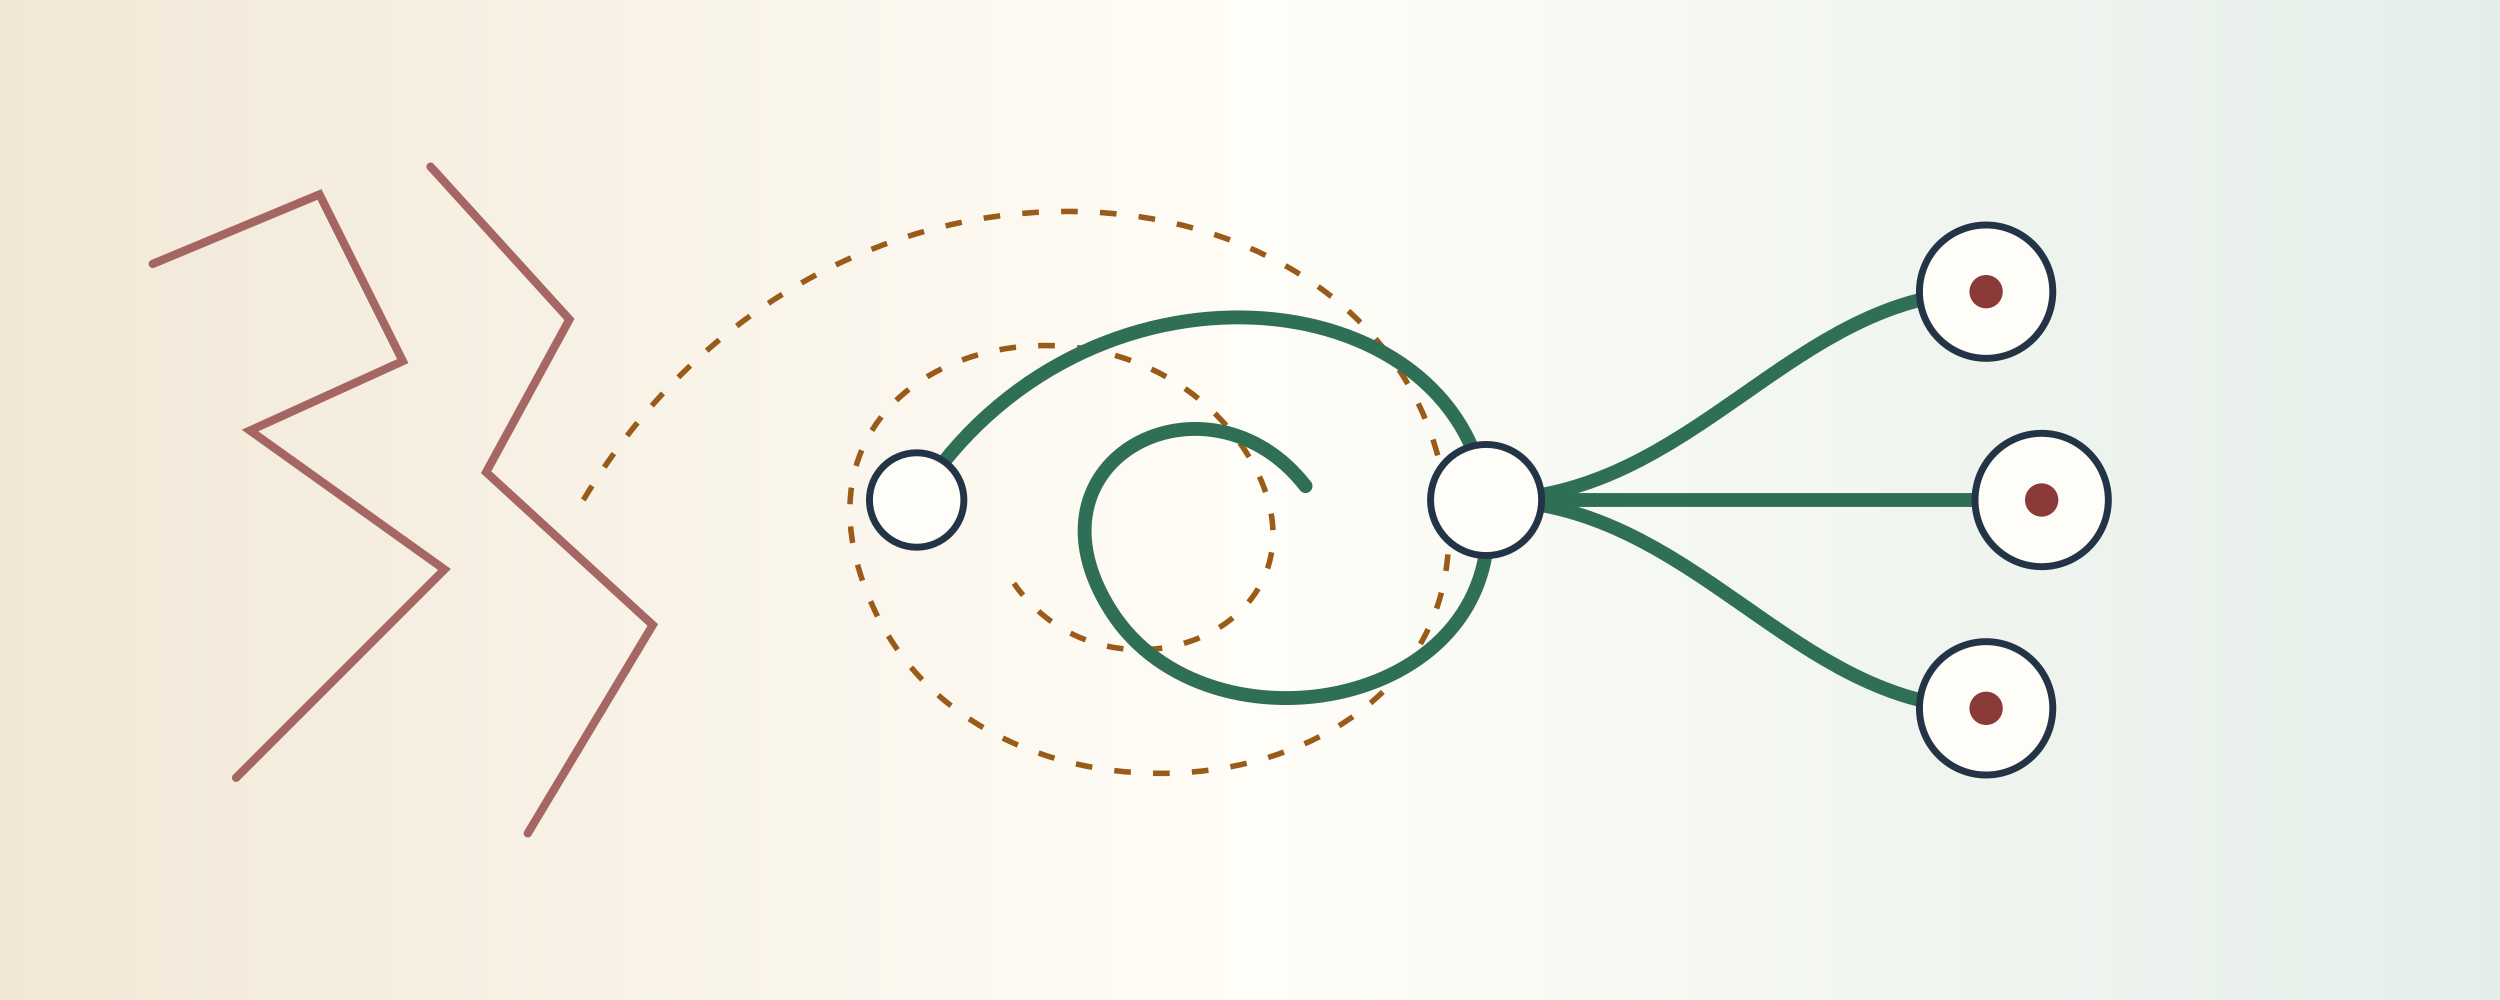
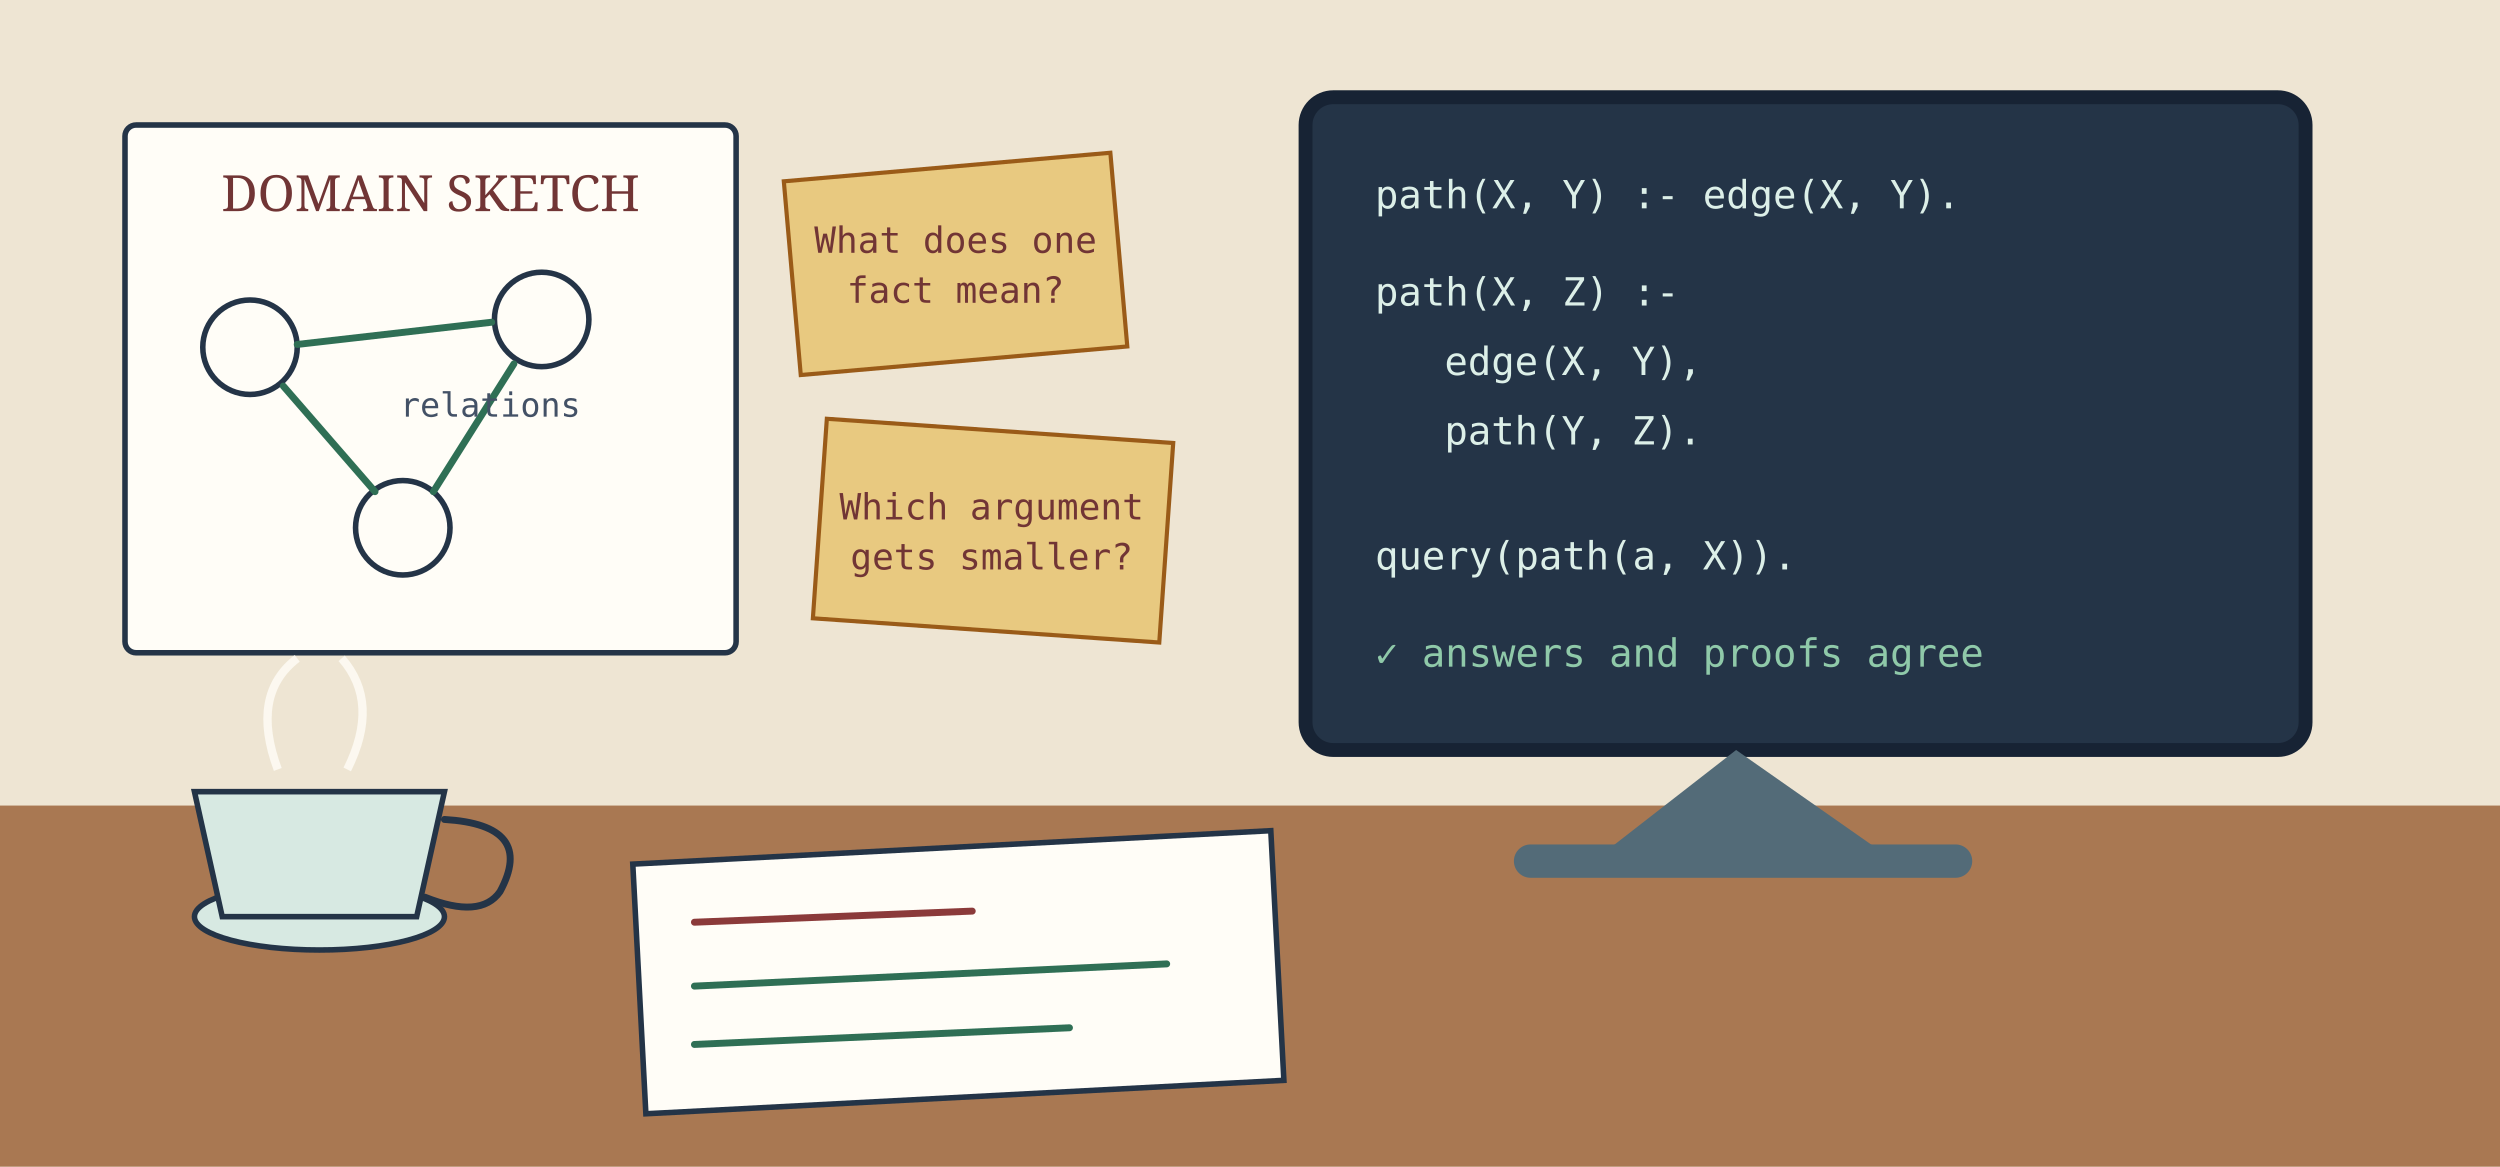
- <svg xmlns="http://www.w3.org/2000/svg" width="900" height="360" viewBox="0 0 900 360" role="img" aria-labelledby="title desc">
-   <defs>
-     <linearGradient id="field" x1="0" x2="1">
-       <stop offset="0" stop-color="#f1e7d6" />
-       <stop offset=".5" stop-color="#fffdf7" />
-       <stop offset="1" stop-color="#e4eee9" />
-     </linearGradient>
-     <style>
-       .rough{fill:none;stroke:#8b3a3a;stroke-width:3;stroke-linecap:round;opacity:.75}
-       .guide{fill:none;stroke:#9a5b18;stroke-width:2;stroke-dasharray:6 8}
-       .form{fill:none;stroke:#2f6f55;stroke-width:5;stroke-linecap:round}
-       .joint{fill:#fffdf7;stroke:#243447;stroke-width:2.5}
-     </style>
-   </defs>
-   <rect width="900" height="360" fill="url(#field)" />
-   <path class="rough" d="M55 95 L115 70 L145 130 L90 155 L160 205 L85 280" />
-   <path class="rough" d="M155 60 L205 115 L175 170 L235 225 L190 300" />
-   <path class="guide" d="M210 180 C300 30 500 55 520 175 C540 290 360 315 315 220 C270 125 405 90 450 165 C485 225 400 260 365 210" />
-   <path class="form" d="M330 180 C390 85 525 100 535 180 C545 255 435 275 400 220 C365 165 435 130 470 175" />
-   <path class="form" d="M535 180 C610 180 645 105 715 105" />
-   <path class="form" d="M535 180 C620 180 650 180 735 180" />
-   <path class="form" d="M535 180 C610 180 645 255 715 255" />
-   <circle class="joint" cx="330" cy="180" r="17" />
-   <circle class="joint" cx="535" cy="180" r="20" />
-   <circle class="joint" cx="715" cy="105" r="24" />
-   <circle class="joint" cx="735" cy="180" r="24" />
-   <circle class="joint" cx="715" cy="255" r="24" />
-   <circle cx="715" cy="105" r="6" fill="#8b3a3a" />
-   <circle cx="735" cy="180" r="6" fill="#8b3a3a" />
-   <circle cx="715" cy="255" r="6" fill="#8b3a3a" />
+ <svg xmlns="http://www.w3.org/2000/svg" width="900" height="420" viewBox="0 0 900 420" role="img" aria-labelledby="title desc">
+   <style>
+     .wall{fill:#eee5d3}.desk{fill:#a97852}.paper{fill:#fffdf7;stroke:#243447;stroke-width:2}
+     .screen{fill:#243447;stroke:#172334;stroke-width:5}.code{fill:#dcefe8;font:14px ui-monospace,monospace}
+     .ink{fill:none;stroke:#243447;stroke-width:2.5;stroke-linecap:round}.red{stroke:#8b3a3a}.green{stroke:#2f6f55}
+     .note{fill:#e8c980;stroke:#9a5b18;stroke-width:1.5}.cup{fill:#d7e9e2;stroke:#243447;stroke-width:2}
+   </style>
+   <rect width="900" height="420" class="wall" />
+   <rect y="290" width="900" height="130" class="desk" />
+   <rect class="paper" x="45" y="45" width="220" height="190" rx="4" />
+   <text x="155" y="76" text-anchor="middle" fill="#713535" font-family="Georgia,serif" font-size="18">DOMAIN SKETCH</text>
+   <circle cx="90" cy="125" r="17" fill="#fffdf7" stroke="#243447" stroke-width="2" />
+   <circle cx="195" cy="115" r="17" fill="#fffdf7" stroke="#243447" stroke-width="2" />
+   <circle cx="145" cy="190" r="17" fill="#fffdf7" stroke="#243447" stroke-width="2" />
+   <path class="ink green" d="M107 124 L177 116 M102 139 L135 177 M185 131 L156 177" />
+   <text x="144" y="150" fill="#435166" font-family="ui-monospace,monospace" font-size="12">relations</text>
+   <rect class="note" x="285" y="60" width="118" height="70" transform="rotate(-5 344 95)" />
+   <text x="344" y="91" text-anchor="middle" fill="#713535" font-family="ui-monospace,monospace" font-size="13">What does one</text>
+   <text x="344" y="109" text-anchor="middle" fill="#713535" font-family="ui-monospace,monospace" font-size="13">fact mean?</text>
+   <rect class="note" x="295" y="155" width="125" height="72" transform="rotate(4 357 191)" />
+   <text x="357" y="187" text-anchor="middle" fill="#713535" font-family="ui-monospace,monospace" font-size="13">Which argument</text>
+   <text x="357" y="205" text-anchor="middle" fill="#713535" font-family="ui-monospace,monospace" font-size="13">gets smaller?</text>
+   <rect class="screen" x="470" y="35" width="360" height="235" rx="10" />
+   <text class="code" x="495" y="75">path(X, Y) :- edge(X, Y).</text>
+   <text class="code" x="495" y="110">path(X, Z) :-</text>
+   <text class="code" x="520" y="135">edge(X, Y),</text>
+   <text class="code" x="520" y="160">path(Y, Z).</text>
+   <text class="code" x="495" y="205">query(path(a, X)).</text>
+   <text x="495" y="240" fill="#8fc9a9" font-family="ui-monospace,monospace" font-size="14">✓ answers and proofs agree</text>
+   <path d="M625 270 L675 305 H580Z" fill="#536b78" />
+   <rect x="545" y="304" width="165" height="12" rx="6" fill="#536b78" />
+   <g transform="translate(115 285)">
+     <ellipse class="cup" cx="0" cy="45" rx="45" ry="12" />
+     <path class="cup" d="M-45 0 H45 L35 45 H-35Z" />
+     <path class="ink" d="M45 10 Q78 12 65 36 Q58 46 38 38" />
+     <path d="M-15-8 Q-25-35-8-48 M10-8 Q22-32 8-48" fill="none" stroke="#fffdf7" stroke-width="3" opacity=".8" />
+   </g>
+   <rect class="paper" x="230" y="305" width="230" height="90" transform="rotate(-3 345 350)" />
+   <path class="ink red" d="M250 332 L350 328" />
+   <path class="ink green" d="M250 355 L420 347 M250 376 L385 370" />
</svg>
